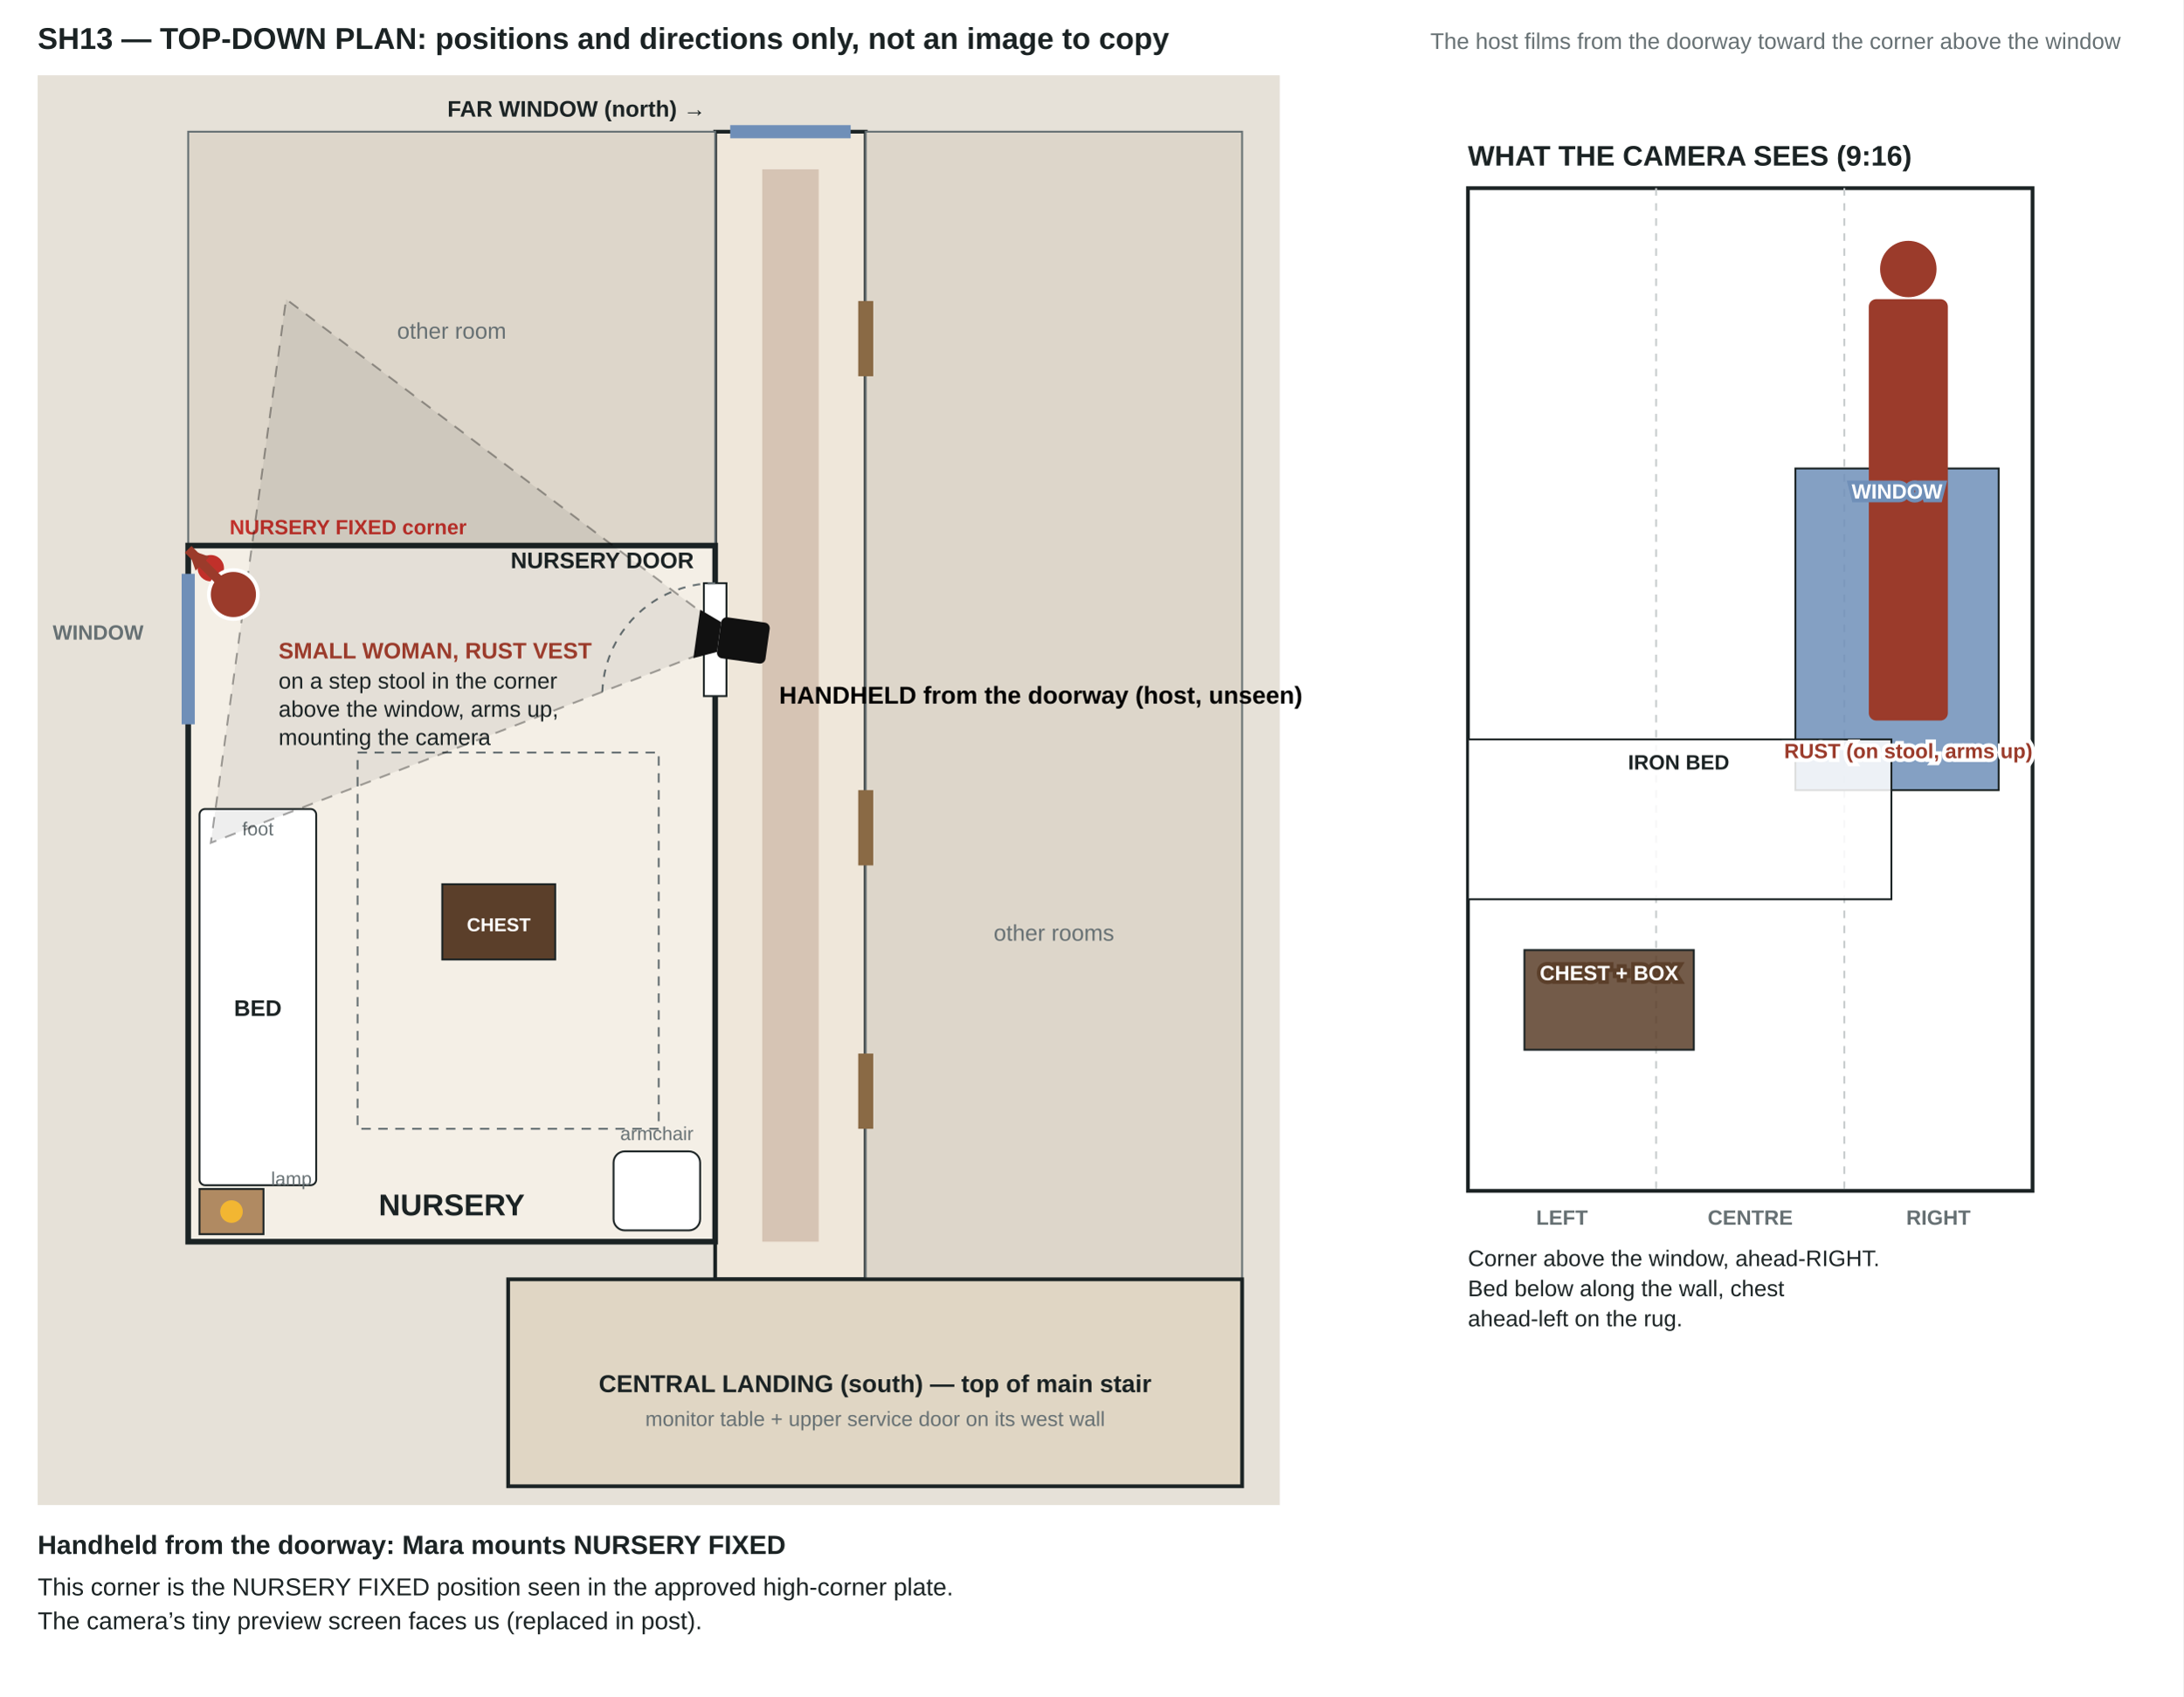
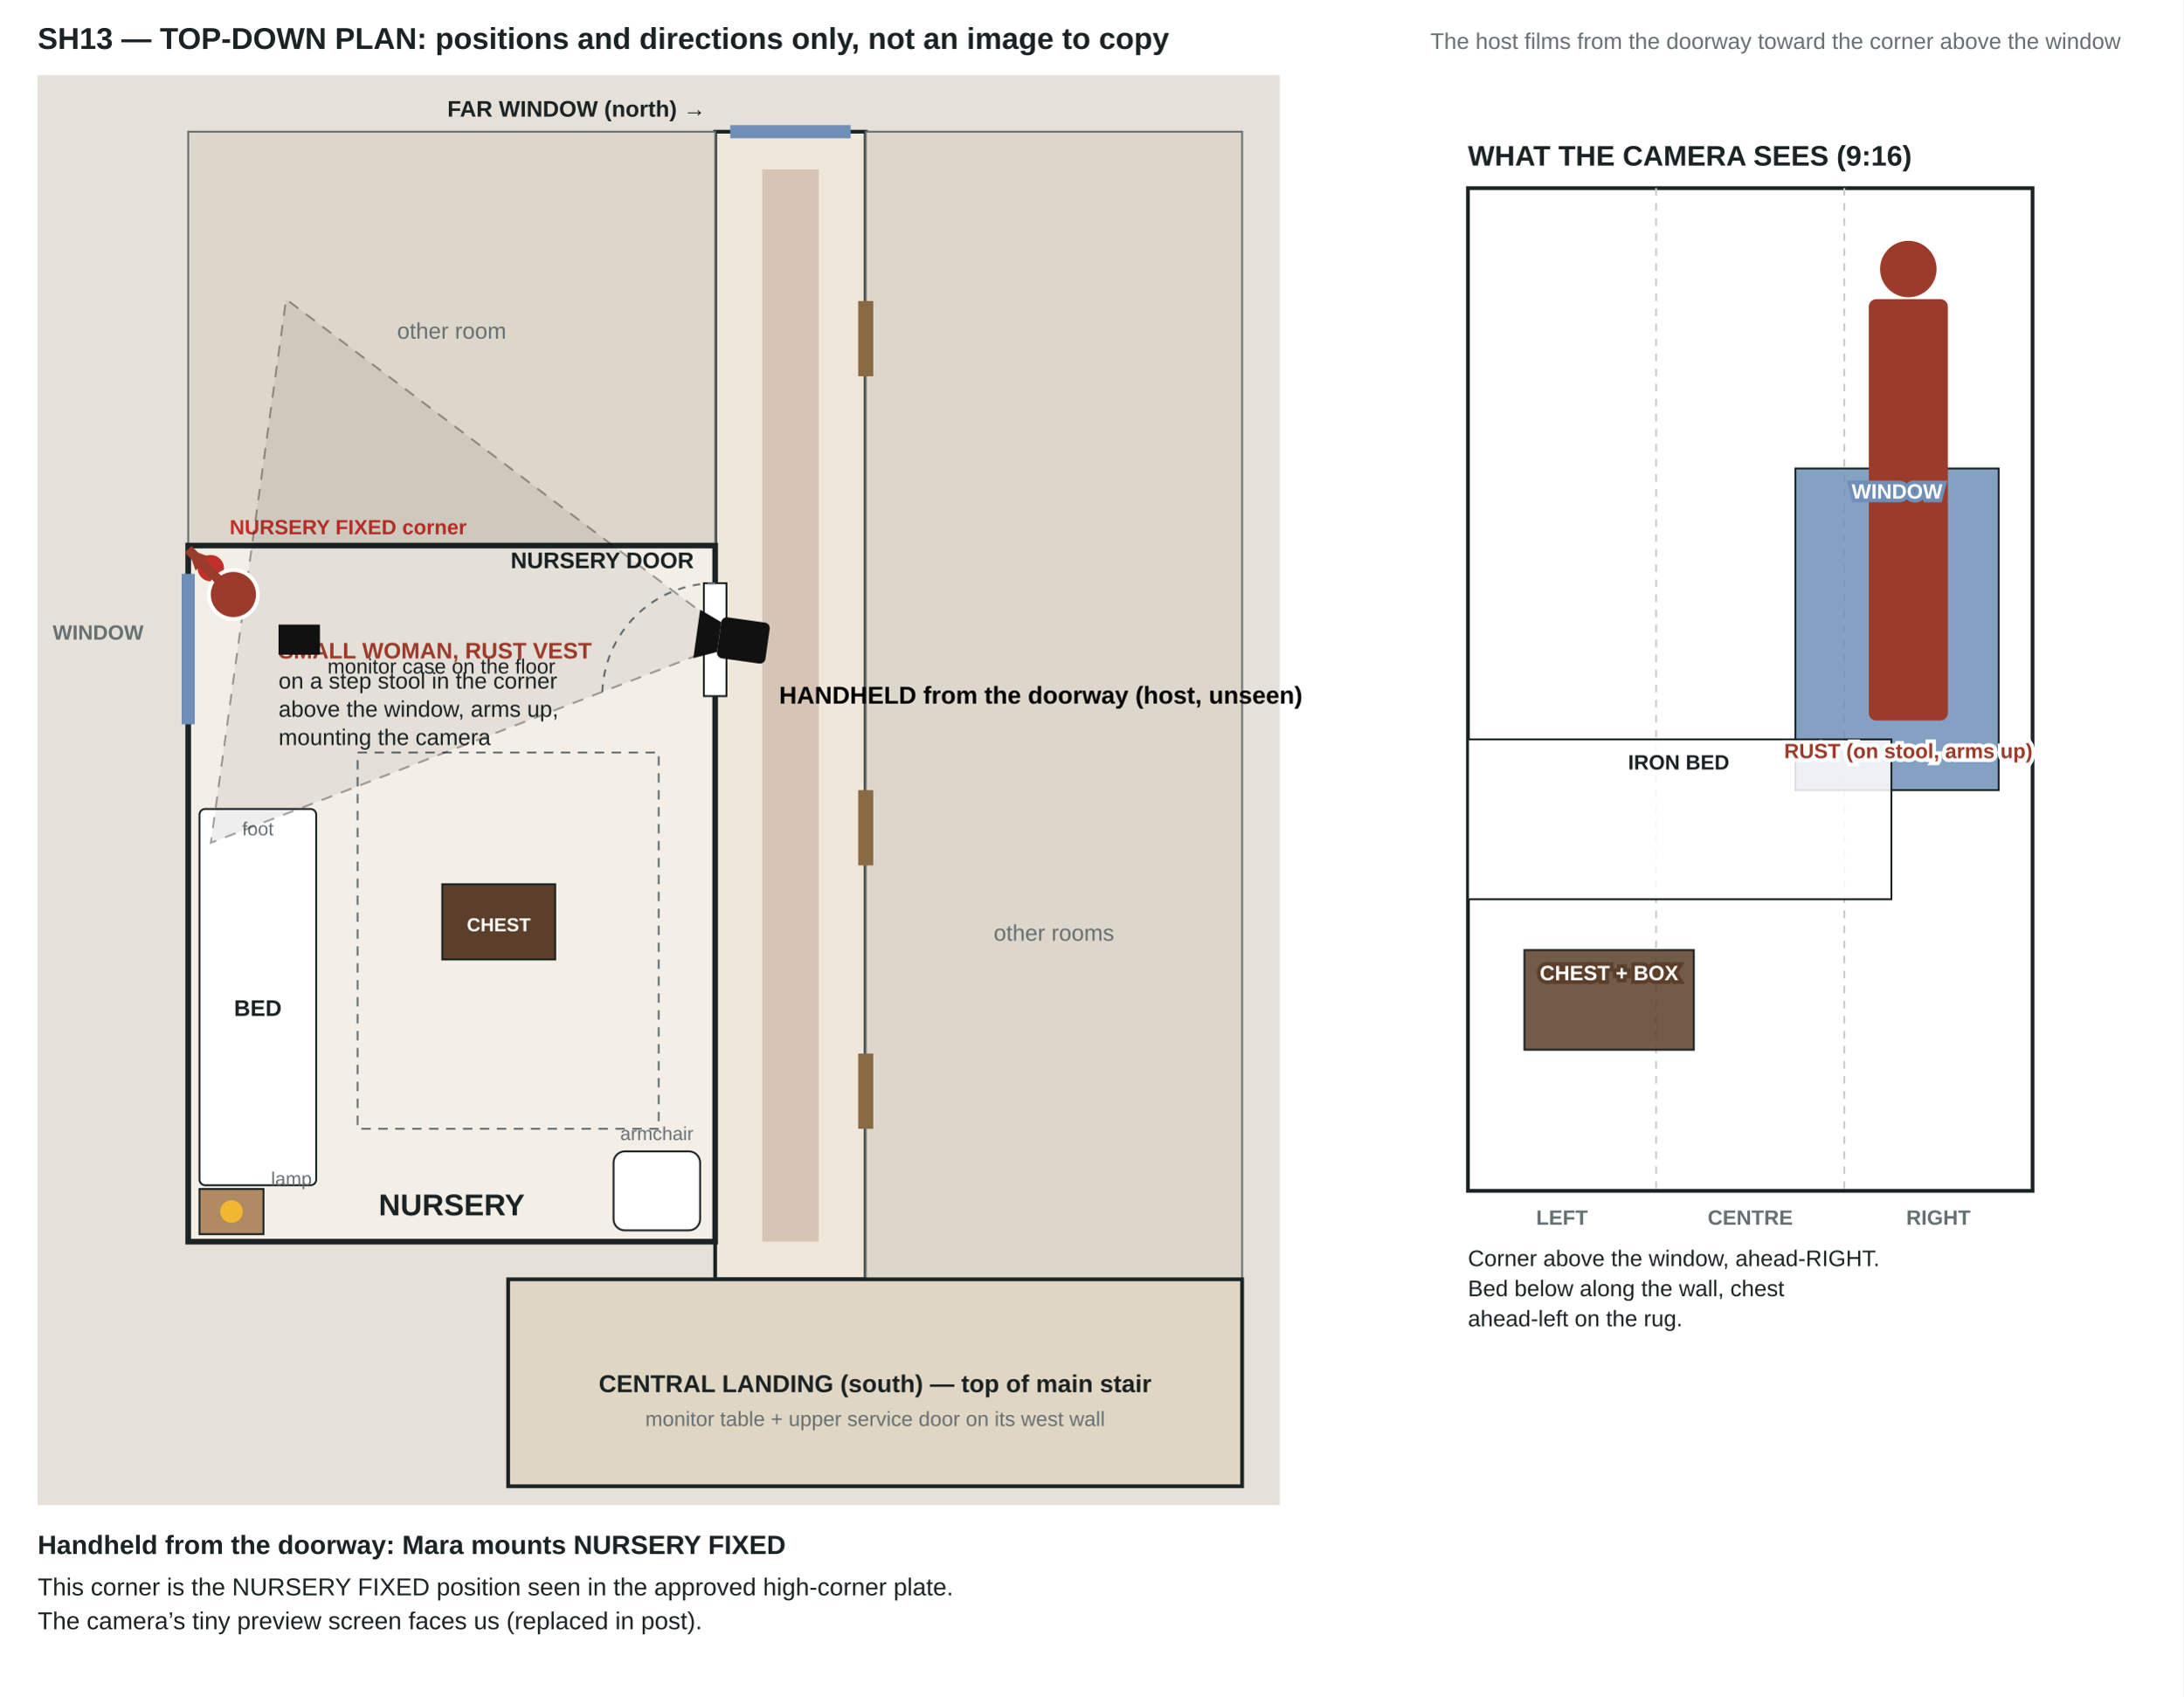
<svg xmlns="http://www.w3.org/2000/svg" width="1160" height="902" viewBox="0 0 1160 902">
  <rect width="100%" height="100%" fill="#ffffff" />
  <g transform="translate(20,40)">
    <rect x="0" y="0" width="660" height="760" fill="#e6e1d8" />
    <rect x="360" y="30" width="80" height="610" fill="#efe7da" stroke="#1b2324" stroke-width="2" />
    <rect x="385" y="50" width="30" height="570" fill="#b99a86" opacity="0.45" />
    <line x1="368" y1="30" x2="432" y2="30" stroke="#6f8fb8" stroke-width="7" />
    <text x="452" y="330" font-size="13" fill="#1b2324" text-anchor="start" font-weight="700" font-family="Arial, Helvetica, sans-serif">UPPER CORRIDOR</text>
    <rect x="440" y="30" width="200" height="610" fill="#ddd6ca" stroke="#667073" />
    <rect x="436" y="120" width="8" height="40" fill="#8a6a45" />
    <rect x="436" y="380" width="8" height="40" fill="#8a6a45" />
    <rect x="436" y="520" width="8" height="40" fill="#8a6a45" />
    <text x="540" y="460" font-size="12" fill="#667073" text-anchor="middle" font-weight="400" font-family="Arial, Helvetica, sans-serif">other rooms</text>
    <rect x="80" y="30" width="280" height="220" fill="#ddd6ca" stroke="#667073" />
    <text x="220" y="140" font-size="12" fill="#667073" text-anchor="middle" font-weight="400" font-family="Arial, Helvetica, sans-serif">other room</text>
    <text x="355" y="22" font-size="12" fill="#1b2324" text-anchor="end" font-weight="700" font-family="Arial, Helvetica, sans-serif">FAR WINDOW (north) →</text>
    <rect x="250" y="640" width="390" height="110" fill="#e0d6c4" stroke="#1b2324" stroke-width="2" />
    <text x="445" y="700" font-size="13" fill="#1b2324" text-anchor="middle" font-weight="700" font-family="Arial, Helvetica, sans-serif">CENTRAL LANDING (south) — top of main stair</text>
    <text x="445" y="718" font-size="11" fill="#667073" text-anchor="middle" font-weight="400" font-family="Arial, Helvetica, sans-serif">monitor table + upper service door on its west wall</text>
    <rect x="80" y="250" width="280" height="370" fill="#f4efe6" stroke="#1b2324" stroke-width="3" />
    <text x="220" y="606" font-size="16" fill="#1b2324" text-anchor="middle" font-weight="700" font-family="Arial, Helvetica, sans-serif">NURSERY</text>
    <line x1="80" y1="265" x2="80" y2="345" stroke="#6f8fb8" stroke-width="7" />
    <text x="8" y="300" font-size="11" fill="#667073" text-anchor="start" font-weight="700" font-family="Arial, Helvetica, sans-serif">WINDOW</text>
    <rect x="354" y="270" width="12" height="60" fill="#ffffff" stroke="#1b2324" />
    <path d="M360 270 A60 60 0 0 0 300 330" fill="none" stroke="#667073" stroke-dasharray="4 4" />
    <text x="300" y="262" font-size="12" fill="#1b2324" text-anchor="middle" font-weight="700" font-family="Arial, Helvetica, sans-serif">NURSERY DOOR</text>
    <rect x="86" y="390" width="62" height="200" rx="3" fill="#ffffff" stroke="#1b2324" />
    <text x="117" y="500" font-size="12" fill="#1b2324" text-anchor="middle" font-weight="700" font-family="Arial, Helvetica, sans-serif">BED</text>
    <text x="117" y="404" font-size="10" fill="#667073" text-anchor="middle" font-weight="400" font-family="Arial, Helvetica, sans-serif">foot</text>
    <rect x="86" y="592" width="34" height="24" fill="#b08a62" stroke="#1b2324" />
    <circle cx="103" cy="604" r="6" fill="#f2b632" />
    <text x="124" y="590" font-size="10" fill="#667073" text-anchor="start" font-weight="400" font-family="Arial, Helvetica, sans-serif">lamp</text>
    <rect x="306" y="572" width="46" height="42" rx="6" fill="#ffffff" stroke="#1b2324" />
    <text x="329" y="566" font-size="10" fill="#667073" text-anchor="middle" font-weight="400" font-family="Arial, Helvetica, sans-serif">armchair</text>
    <rect x="170" y="360" width="160" height="200" fill="none" stroke="#667073" stroke-dasharray="5 4" />
    <rect x="215" y="430" width="60" height="40" fill="#5b3f2a" stroke="#1b2324" />
    <text x="245" y="455" font-size="10" fill="#ffffff" text-anchor="middle" font-weight="700" font-family="Arial, Helvetica, sans-serif">CHEST</text>
    <circle cx="92" cy="262" r="7" fill="#c1302a" />
    <text x="102" y="244" font-size="11" fill="#c1302a" text-anchor="start" font-weight="700" font-family="Arial, Helvetica, sans-serif">NURSERY FIXED corner</text>
    <polygon points="372,300 92,408 132,119" fill="#000000" fill-opacity="0.07" stroke="#000" stroke-opacity="0.35" stroke-dasharray="6 5" />
    <g transform="translate(372,300) rotate(188)">
      <rect x="-16" y="-11" width="26" height="22" rx="3" fill="#111" />
      <polygon points="10,-8 22,-13 22,13 10,8" fill="#111" />
    </g>
    <text x="394" y="334" font-size="13" fill="#000" text-anchor="start" font-weight="700" font-family="Arial, Helvetica, sans-serif">HANDHELD from the doorway (host, unseen)</text>
    <circle cx="104" cy="276" r="13" fill="#9b3b2b" stroke="#fff" stroke-width="2" />
    <line x1="104" y1="276" x2="79.958" y2="251.958" stroke="#9b3b2b" stroke-width="5" />
    <polygon points="79.958,251.958 91.3,255.9 83.9,263.3" fill="#9b3b2b" />
    <text x="128" y="310" font-size="12" fill="#9b3b2b" text-anchor="start" font-weight="700" font-family="Arial, Helvetica, sans-serif">SMALL WOMAN, RUST VEST</text>
    <text x="128" y="326" font-size="12" fill="#1b2324" text-anchor="start" font-weight="400" font-family="Arial, Helvetica, sans-serif">on a step stool in the corner</text>
    <text x="128" y="341" font-size="12" fill="#1b2324" text-anchor="start" font-weight="400" font-family="Arial, Helvetica, sans-serif">above the window, arms up,</text>
    <text x="128" y="356" font-size="12" fill="#1b2324" text-anchor="start" font-weight="400" font-family="Arial, Helvetica, sans-serif">mounting the camera</text>
+     <rect x="128" y="292" width="22" height="16" fill="#111" />
+     <text x="154" y="318" font-size="11" fill="#1b2324" text-anchor="start" font-weight="400" font-family="Arial, Helvetica, sans-serif">monitor case on the floor</text>
    <text x="760" y="48" font-size="15" fill="#1b2324" text-anchor="start" font-weight="700" font-family="Arial, Helvetica, sans-serif">WHAT THE CAMERA SEES (9:16)</text>
    <rect x="760" y="60" width="300" height="533" fill="#ffffff" stroke="#1b2324" stroke-width="2" />
    <line x1="860" y1="60" x2="860" y2="593" stroke="#c8cccd" stroke-dasharray="4 4" />
    <line x1="960" y1="60" x2="960" y2="593" stroke="#c8cccd" stroke-dasharray="4 4" />
    <text x="810.0" y="611" font-size="11" fill="#667073" text-anchor="middle" font-weight="600" font-family="Arial, Helvetica, sans-serif">LEFT</text>
    <text x="910.0" y="611" font-size="11" fill="#667073" text-anchor="middle" font-weight="600" font-family="Arial, Helvetica, sans-serif">CENTRE</text>
    <text x="1010.0" y="611" font-size="11" fill="#667073" text-anchor="middle" font-weight="600" font-family="Arial, Helvetica, sans-serif">RIGHT</text>
    <clipPath id="frameclip">
      <rect x="760" y="60" width="300" height="533" />
    </clipPath>
    <g clip-path="url(#frameclip)">
      <rect x="934" y="209" width="108" height="171" fill="#6f8fb8" fill-opacity="0.85" stroke="#1b2324" />
      <rect x="760" y="353" width="225" height="85" fill="#ffffff" fill-opacity="0.85" stroke="#1b2324" />
      <rect x="790" y="465" width="90" height="53" fill="#5b3f2a" fill-opacity="0.85" stroke="#1b2324" />
      <circle cx="994" cy="103" r="15" fill="#9b3b2b" />
      <rect x="973" y="119" width="42" height="224" rx="4" fill="#9b3b2b" />
    </g>
    <text x="988" y="225" font-size="11" fill="#ffffff" text-anchor="middle" font-weight="700" font-family="Arial, Helvetica, sans-serif" paint-order="stroke" stroke="#6f8fb8" stroke-width="4">WINDOW</text>
    <text x="872" y="369" font-size="11" fill="#1b2324" text-anchor="middle" font-weight="700" font-family="Arial, Helvetica, sans-serif" paint-order="stroke" stroke="#ffffff" stroke-width="4">IRON BED</text>
    <text x="835" y="481" font-size="11" fill="#ffffff" text-anchor="middle" font-weight="700" font-family="Arial, Helvetica, sans-serif" paint-order="stroke" stroke="#5b3f2a" stroke-width="4">CHEST + BOX</text>
    <text x="994" y="363" font-size="11" fill="#9b3b2b" text-anchor="middle" font-weight="700" font-family="Arial, Helvetica, sans-serif" paint-order="stroke" stroke="#ffffff" stroke-width="4">RUST (on stool, arms up)</text>
    <text x="760" y="633" font-size="12" fill="#1b2324" text-anchor="start" font-weight="400" font-family="Arial, Helvetica, sans-serif">Corner above the window, ahead-RIGHT.</text>
    <text x="760" y="649" font-size="12" fill="#1b2324" text-anchor="start" font-weight="400" font-family="Arial, Helvetica, sans-serif">Bed below along the wall, chest</text>
    <text x="760" y="665" font-size="12" fill="#1b2324" text-anchor="start" font-weight="400" font-family="Arial, Helvetica, sans-serif">ahead-left on the rug.</text>
  </g>
  <text x="20" y="26" font-size="16" fill="#1b2324" text-anchor="start" font-weight="700" font-family="Arial, Helvetica, sans-serif">SH13 — TOP-DOWN PLAN: positions and directions only, not an image to copy</text>
  <text x="20" y="826" font-size="14" fill="#1b2324" text-anchor="start" font-weight="700" font-family="Arial, Helvetica, sans-serif">Handheld from the doorway: Mara mounts NURSERY FIXED</text>
  <text x="760" y="26" font-size="12" fill="#667073" text-anchor="start" font-weight="400" font-family="Arial, Helvetica, sans-serif">The host films from the doorway toward the corner above the window</text>
  <text x="20" y="848" font-size="13" fill="#1b2324" text-anchor="start" font-weight="400" font-family="Arial, Helvetica, sans-serif">This corner is the NURSERY FIXED position seen in the approved high-corner plate.</text>
  <text x="20" y="866" font-size="13" fill="#1b2324" text-anchor="start" font-weight="400" font-family="Arial, Helvetica, sans-serif">The camera’s tiny preview screen faces us (replaced in post).</text>
</svg>
